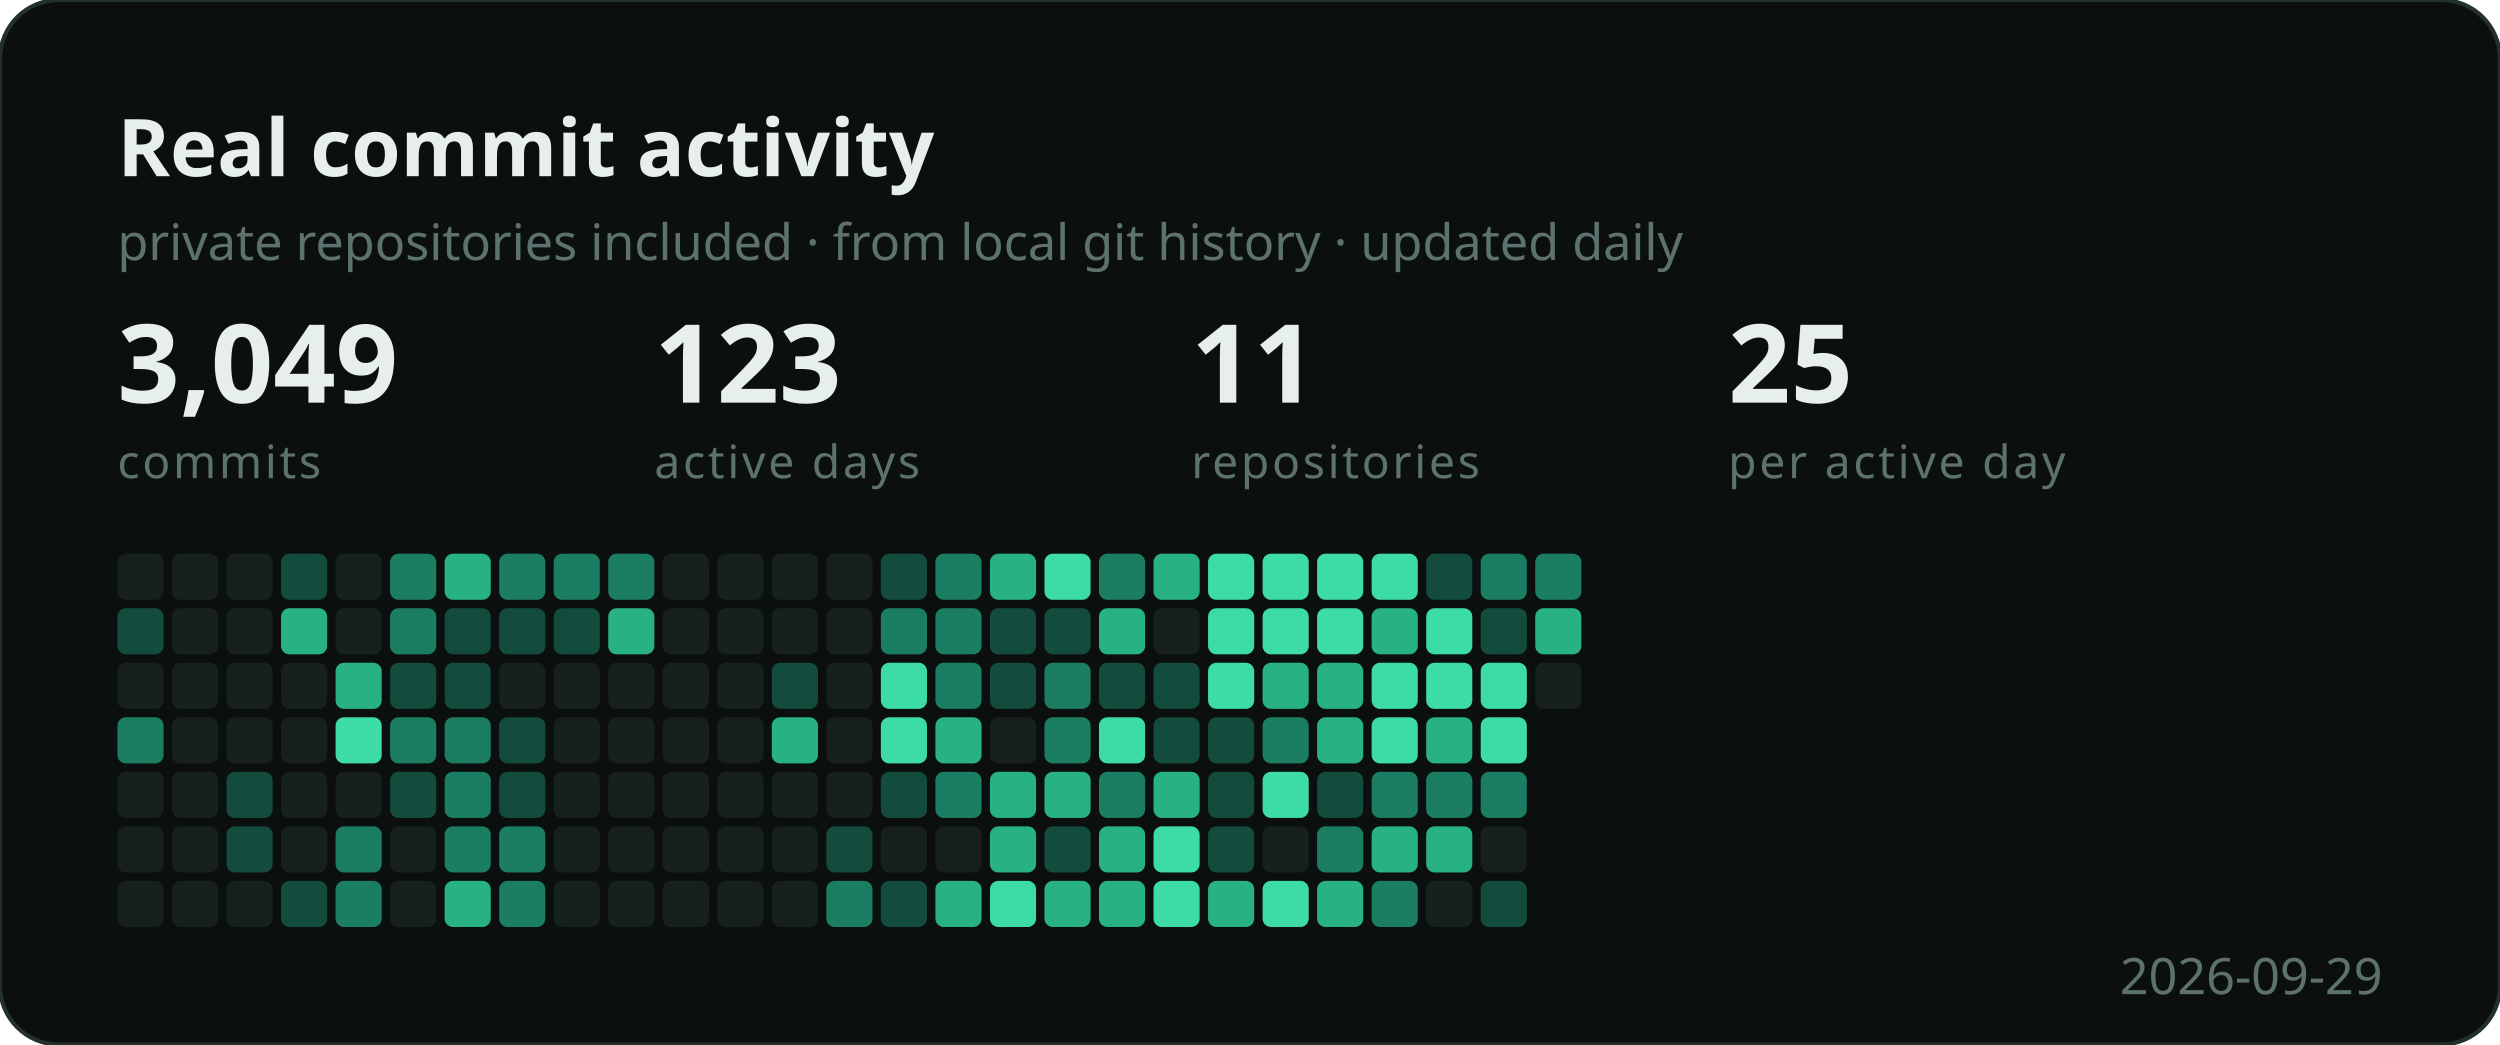
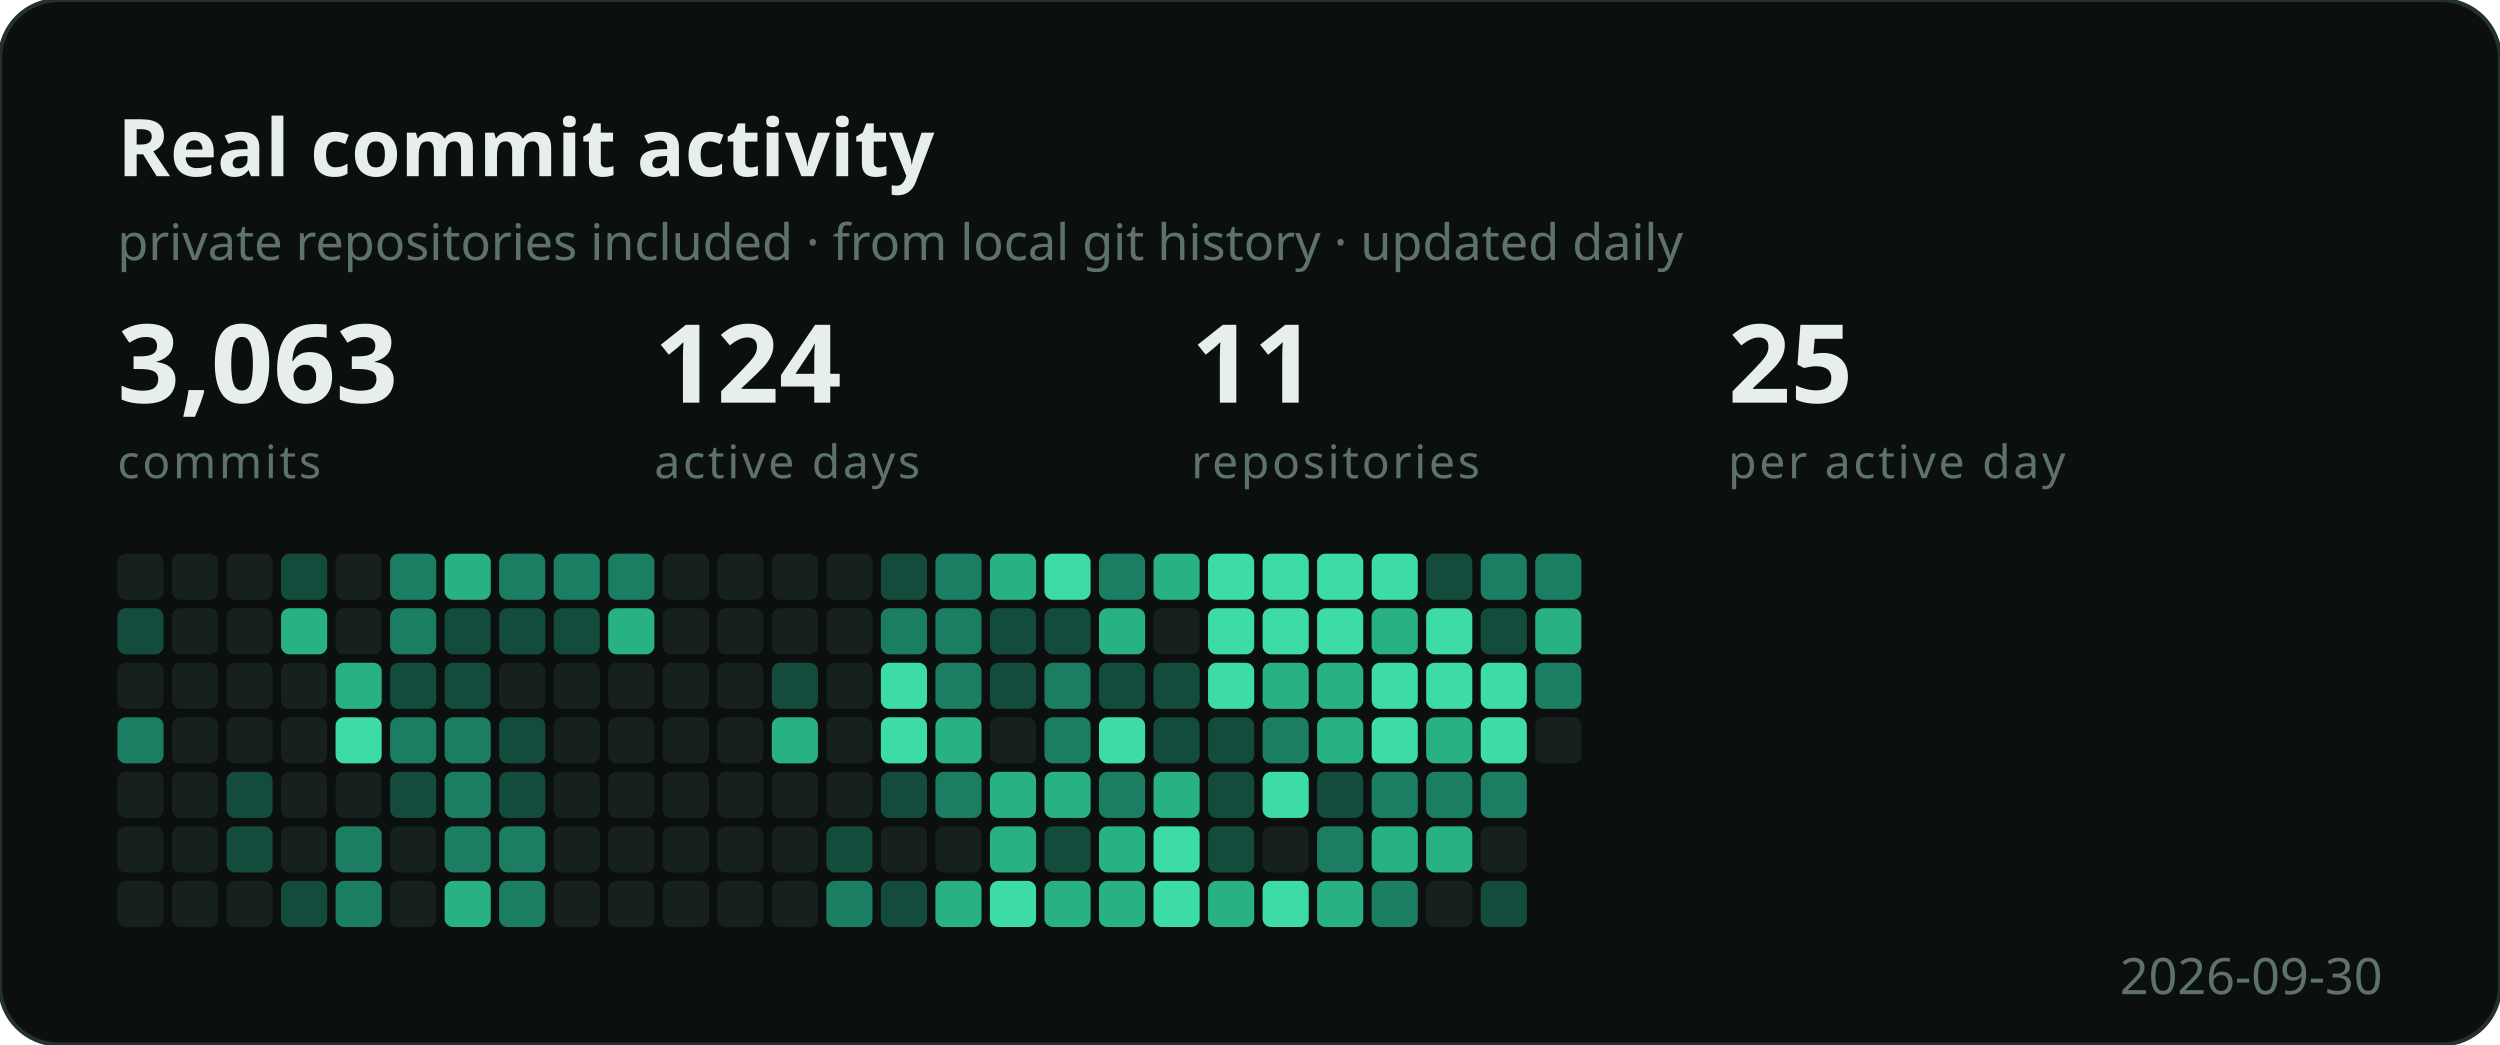
<svg xmlns="http://www.w3.org/2000/svg" width="596" height="249" viewBox="0 0 596 249" role="img" aria-label="Developer activity">
  <style>
    .b { font: 700 19px "Segoe UI", Ubuntu, sans-serif; fill: #e6efed; }
    .s { font: 400 12px "Segoe UI", Ubuntu, sans-serif; fill: #5d716e; }
    .n { font: 700 26px "Segoe UI", Ubuntu, sans-serif; fill: #e6efed; }
    .e { font: 400 11px "Segoe UI", Ubuntu, sans-serif; fill: #5d716e;
          letter-spacing: .06em; text-transform: uppercase; }
  </style>
  <rect width="596" height="249" rx="14" fill="#0b0f0e" stroke="#22302e" />
  <text x="28" y="42" class="b">Real commit activity</text>
  <text x="28" y="62" class="s">private repositories included · from local git history · updated daily</text>
-   <text x="28" y="96" class="n">3,049</text>
+   <text x="28" y="96" class="n">3,063</text>
  <text x="28" y="114" class="e">commits</text>
-   <text x="156" y="96" class="n">123</text>
+   <text x="156" y="96" class="n">124</text>
  <text x="156" y="114" class="e">active days</text>
  <text x="284" y="96" class="n">11</text>
  <text x="284" y="114" class="e">repositories</text>
  <text x="412" y="96" class="n">25</text>
  <text x="412" y="114" class="e">per active day</text>
  <g transform="translate(28,132)">
    <rect x="0" y="0" width="11" height="11" rx="2" fill="#16211f" />
    <rect x="0" y="13" width="11" height="11" rx="2" fill="#134b3c" />
    <rect x="0" y="26" width="11" height="11" rx="2" fill="#16211f" />
    <rect x="0" y="39" width="11" height="11" rx="2" fill="#1b7d61" />
    <rect x="0" y="52" width="11" height="11" rx="2" fill="#16211f" />
    <rect x="0" y="65" width="11" height="11" rx="2" fill="#16211f" />
    <rect x="0" y="78" width="11" height="11" rx="2" fill="#16211f" />
    <rect x="13" y="0" width="11" height="11" rx="2" fill="#16211f" />
    <rect x="13" y="13" width="11" height="11" rx="2" fill="#16211f" />
    <rect x="13" y="26" width="11" height="11" rx="2" fill="#16211f" />
    <rect x="13" y="39" width="11" height="11" rx="2" fill="#16211f" />
    <rect x="13" y="52" width="11" height="11" rx="2" fill="#16211f" />
    <rect x="13" y="65" width="11" height="11" rx="2" fill="#16211f" />
    <rect x="13" y="78" width="11" height="11" rx="2" fill="#16211f" />
    <rect x="26" y="0" width="11" height="11" rx="2" fill="#16211f" />
    <rect x="26" y="13" width="11" height="11" rx="2" fill="#16211f" />
    <rect x="26" y="26" width="11" height="11" rx="2" fill="#16211f" />
    <rect x="26" y="39" width="11" height="11" rx="2" fill="#16211f" />
    <rect x="26" y="52" width="11" height="11" rx="2" fill="#134b3c" />
    <rect x="26" y="65" width="11" height="11" rx="2" fill="#134b3c" />
    <rect x="26" y="78" width="11" height="11" rx="2" fill="#16211f" />
    <rect x="39" y="0" width="11" height="11" rx="2" fill="#134b3c" />
    <rect x="39" y="13" width="11" height="11" rx="2" fill="#28b184" />
    <rect x="39" y="26" width="11" height="11" rx="2" fill="#16211f" />
    <rect x="39" y="39" width="11" height="11" rx="2" fill="#16211f" />
    <rect x="39" y="52" width="11" height="11" rx="2" fill="#16211f" />
    <rect x="39" y="65" width="11" height="11" rx="2" fill="#16211f" />
    <rect x="39" y="78" width="11" height="11" rx="2" fill="#134b3c" />
    <rect x="52" y="0" width="11" height="11" rx="2" fill="#16211f" />
    <rect x="52" y="13" width="11" height="11" rx="2" fill="#16211f" />
    <rect x="52" y="26" width="11" height="11" rx="2" fill="#28b184" />
    <rect x="52" y="39" width="11" height="11" rx="2" fill="#3ddba6" />
    <rect x="52" y="52" width="11" height="11" rx="2" fill="#16211f" />
    <rect x="52" y="65" width="11" height="11" rx="2" fill="#1b7d61" />
    <rect x="52" y="78" width="11" height="11" rx="2" fill="#1b7d61" />
    <rect x="65" y="0" width="11" height="11" rx="2" fill="#1b7d61" />
    <rect x="65" y="13" width="11" height="11" rx="2" fill="#1b7d61" />
    <rect x="65" y="26" width="11" height="11" rx="2" fill="#134b3c" />
    <rect x="65" y="39" width="11" height="11" rx="2" fill="#1b7d61" />
    <rect x="65" y="52" width="11" height="11" rx="2" fill="#134b3c" />
    <rect x="65" y="65" width="11" height="11" rx="2" fill="#16211f" />
    <rect x="65" y="78" width="11" height="11" rx="2" fill="#16211f" />
    <rect x="78" y="0" width="11" height="11" rx="2" fill="#28b184" />
    <rect x="78" y="13" width="11" height="11" rx="2" fill="#134b3c" />
    <rect x="78" y="26" width="11" height="11" rx="2" fill="#134b3c" />
    <rect x="78" y="39" width="11" height="11" rx="2" fill="#1b7d61" />
    <rect x="78" y="52" width="11" height="11" rx="2" fill="#1b7d61" />
    <rect x="78" y="65" width="11" height="11" rx="2" fill="#1b7d61" />
    <rect x="78" y="78" width="11" height="11" rx="2" fill="#28b184" />
    <rect x="91" y="0" width="11" height="11" rx="2" fill="#1b7d61" />
    <rect x="91" y="13" width="11" height="11" rx="2" fill="#134b3c" />
    <rect x="91" y="26" width="11" height="11" rx="2" fill="#16211f" />
    <rect x="91" y="39" width="11" height="11" rx="2" fill="#134b3c" />
    <rect x="91" y="52" width="11" height="11" rx="2" fill="#134b3c" />
    <rect x="91" y="65" width="11" height="11" rx="2" fill="#1b7d61" />
    <rect x="91" y="78" width="11" height="11" rx="2" fill="#1b7d61" />
    <rect x="104" y="0" width="11" height="11" rx="2" fill="#1b7d61" />
    <rect x="104" y="13" width="11" height="11" rx="2" fill="#134b3c" />
    <rect x="104" y="26" width="11" height="11" rx="2" fill="#16211f" />
    <rect x="104" y="39" width="11" height="11" rx="2" fill="#16211f" />
    <rect x="104" y="52" width="11" height="11" rx="2" fill="#16211f" />
    <rect x="104" y="65" width="11" height="11" rx="2" fill="#16211f" />
    <rect x="104" y="78" width="11" height="11" rx="2" fill="#16211f" />
    <rect x="117" y="0" width="11" height="11" rx="2" fill="#1b7d61" />
    <rect x="117" y="13" width="11" height="11" rx="2" fill="#28b184" />
    <rect x="117" y="26" width="11" height="11" rx="2" fill="#16211f" />
    <rect x="117" y="39" width="11" height="11" rx="2" fill="#16211f" />
    <rect x="117" y="52" width="11" height="11" rx="2" fill="#16211f" />
    <rect x="117" y="65" width="11" height="11" rx="2" fill="#16211f" />
    <rect x="117" y="78" width="11" height="11" rx="2" fill="#16211f" />
    <rect x="130" y="0" width="11" height="11" rx="2" fill="#16211f" />
    <rect x="130" y="13" width="11" height="11" rx="2" fill="#16211f" />
    <rect x="130" y="26" width="11" height="11" rx="2" fill="#16211f" />
    <rect x="130" y="39" width="11" height="11" rx="2" fill="#16211f" />
    <rect x="130" y="52" width="11" height="11" rx="2" fill="#16211f" />
    <rect x="130" y="65" width="11" height="11" rx="2" fill="#16211f" />
    <rect x="130" y="78" width="11" height="11" rx="2" fill="#16211f" />
    <rect x="143" y="0" width="11" height="11" rx="2" fill="#16211f" />
    <rect x="143" y="13" width="11" height="11" rx="2" fill="#16211f" />
    <rect x="143" y="26" width="11" height="11" rx="2" fill="#16211f" />
    <rect x="143" y="39" width="11" height="11" rx="2" fill="#16211f" />
    <rect x="143" y="52" width="11" height="11" rx="2" fill="#16211f" />
    <rect x="143" y="65" width="11" height="11" rx="2" fill="#16211f" />
    <rect x="143" y="78" width="11" height="11" rx="2" fill="#16211f" />
    <rect x="156" y="0" width="11" height="11" rx="2" fill="#16211f" />
    <rect x="156" y="13" width="11" height="11" rx="2" fill="#16211f" />
    <rect x="156" y="26" width="11" height="11" rx="2" fill="#134b3c" />
    <rect x="156" y="39" width="11" height="11" rx="2" fill="#28b184" />
    <rect x="156" y="52" width="11" height="11" rx="2" fill="#16211f" />
    <rect x="156" y="65" width="11" height="11" rx="2" fill="#16211f" />
    <rect x="156" y="78" width="11" height="11" rx="2" fill="#16211f" />
    <rect x="169" y="0" width="11" height="11" rx="2" fill="#16211f" />
    <rect x="169" y="13" width="11" height="11" rx="2" fill="#16211f" />
    <rect x="169" y="26" width="11" height="11" rx="2" fill="#16211f" />
    <rect x="169" y="39" width="11" height="11" rx="2" fill="#16211f" />
    <rect x="169" y="52" width="11" height="11" rx="2" fill="#16211f" />
    <rect x="169" y="65" width="11" height="11" rx="2" fill="#134b3c" />
    <rect x="169" y="78" width="11" height="11" rx="2" fill="#1b7d61" />
    <rect x="182" y="0" width="11" height="11" rx="2" fill="#134b3c" />
    <rect x="182" y="13" width="11" height="11" rx="2" fill="#1b7d61" />
    <rect x="182" y="26" width="11" height="11" rx="2" fill="#3ddba6" />
    <rect x="182" y="39" width="11" height="11" rx="2" fill="#3ddba6" />
    <rect x="182" y="52" width="11" height="11" rx="2" fill="#134b3c" />
    <rect x="182" y="65" width="11" height="11" rx="2" fill="#16211f" />
    <rect x="182" y="78" width="11" height="11" rx="2" fill="#134b3c" />
    <rect x="195" y="0" width="11" height="11" rx="2" fill="#1b7d61" />
    <rect x="195" y="13" width="11" height="11" rx="2" fill="#1b7d61" />
    <rect x="195" y="26" width="11" height="11" rx="2" fill="#1b7d61" />
    <rect x="195" y="39" width="11" height="11" rx="2" fill="#28b184" />
    <rect x="195" y="52" width="11" height="11" rx="2" fill="#1b7d61" />
    <rect x="195" y="65" width="11" height="11" rx="2" fill="#16211f" />
    <rect x="195" y="78" width="11" height="11" rx="2" fill="#28b184" />
    <rect x="208" y="0" width="11" height="11" rx="2" fill="#28b184" />
    <rect x="208" y="13" width="11" height="11" rx="2" fill="#134b3c" />
    <rect x="208" y="26" width="11" height="11" rx="2" fill="#134b3c" />
    <rect x="208" y="39" width="11" height="11" rx="2" fill="#16211f" />
    <rect x="208" y="52" width="11" height="11" rx="2" fill="#28b184" />
    <rect x="208" y="65" width="11" height="11" rx="2" fill="#28b184" />
    <rect x="208" y="78" width="11" height="11" rx="2" fill="#3ddba6" />
    <rect x="221" y="0" width="11" height="11" rx="2" fill="#3ddba6" />
    <rect x="221" y="13" width="11" height="11" rx="2" fill="#134b3c" />
    <rect x="221" y="26" width="11" height="11" rx="2" fill="#1b7d61" />
    <rect x="221" y="39" width="11" height="11" rx="2" fill="#1b7d61" />
    <rect x="221" y="52" width="11" height="11" rx="2" fill="#28b184" />
    <rect x="221" y="65" width="11" height="11" rx="2" fill="#134b3c" />
    <rect x="221" y="78" width="11" height="11" rx="2" fill="#28b184" />
    <rect x="234" y="0" width="11" height="11" rx="2" fill="#1b7d61" />
    <rect x="234" y="13" width="11" height="11" rx="2" fill="#28b184" />
    <rect x="234" y="26" width="11" height="11" rx="2" fill="#134b3c" />
    <rect x="234" y="39" width="11" height="11" rx="2" fill="#3ddba6" />
    <rect x="234" y="52" width="11" height="11" rx="2" fill="#1b7d61" />
    <rect x="234" y="65" width="11" height="11" rx="2" fill="#28b184" />
    <rect x="234" y="78" width="11" height="11" rx="2" fill="#28b184" />
    <rect x="247" y="0" width="11" height="11" rx="2" fill="#28b184" />
    <rect x="247" y="13" width="11" height="11" rx="2" fill="#16211f" />
    <rect x="247" y="26" width="11" height="11" rx="2" fill="#134b3c" />
    <rect x="247" y="39" width="11" height="11" rx="2" fill="#134b3c" />
    <rect x="247" y="52" width="11" height="11" rx="2" fill="#28b184" />
    <rect x="247" y="65" width="11" height="11" rx="2" fill="#3ddba6" />
    <rect x="247" y="78" width="11" height="11" rx="2" fill="#3ddba6" />
    <rect x="260" y="0" width="11" height="11" rx="2" fill="#3ddba6" />
    <rect x="260" y="13" width="11" height="11" rx="2" fill="#3ddba6" />
    <rect x="260" y="26" width="11" height="11" rx="2" fill="#3ddba6" />
    <rect x="260" y="39" width="11" height="11" rx="2" fill="#134b3c" />
    <rect x="260" y="52" width="11" height="11" rx="2" fill="#134b3c" />
    <rect x="260" y="65" width="11" height="11" rx="2" fill="#134b3c" />
    <rect x="260" y="78" width="11" height="11" rx="2" fill="#28b184" />
    <rect x="273" y="0" width="11" height="11" rx="2" fill="#3ddba6" />
    <rect x="273" y="13" width="11" height="11" rx="2" fill="#3ddba6" />
    <rect x="273" y="26" width="11" height="11" rx="2" fill="#28b184" />
    <rect x="273" y="39" width="11" height="11" rx="2" fill="#1b7d61" />
    <rect x="273" y="52" width="11" height="11" rx="2" fill="#3ddba6" />
    <rect x="273" y="65" width="11" height="11" rx="2" fill="#16211f" />
    <rect x="273" y="78" width="11" height="11" rx="2" fill="#3ddba6" />
    <rect x="286" y="0" width="11" height="11" rx="2" fill="#3ddba6" />
    <rect x="286" y="13" width="11" height="11" rx="2" fill="#3ddba6" />
    <rect x="286" y="26" width="11" height="11" rx="2" fill="#28b184" />
    <rect x="286" y="39" width="11" height="11" rx="2" fill="#28b184" />
    <rect x="286" y="52" width="11" height="11" rx="2" fill="#134b3c" />
    <rect x="286" y="65" width="11" height="11" rx="2" fill="#1b7d61" />
    <rect x="286" y="78" width="11" height="11" rx="2" fill="#28b184" />
    <rect x="299" y="0" width="11" height="11" rx="2" fill="#3ddba6" />
    <rect x="299" y="13" width="11" height="11" rx="2" fill="#28b184" />
    <rect x="299" y="26" width="11" height="11" rx="2" fill="#3ddba6" />
    <rect x="299" y="39" width="11" height="11" rx="2" fill="#3ddba6" />
    <rect x="299" y="52" width="11" height="11" rx="2" fill="#1b7d61" />
    <rect x="299" y="65" width="11" height="11" rx="2" fill="#28b184" />
    <rect x="299" y="78" width="11" height="11" rx="2" fill="#1b7d61" />
    <rect x="312" y="0" width="11" height="11" rx="2" fill="#134b3c" />
    <rect x="312" y="13" width="11" height="11" rx="2" fill="#3ddba6" />
    <rect x="312" y="26" width="11" height="11" rx="2" fill="#3ddba6" />
    <rect x="312" y="39" width="11" height="11" rx="2" fill="#28b184" />
    <rect x="312" y="52" width="11" height="11" rx="2" fill="#1b7d61" />
    <rect x="312" y="65" width="11" height="11" rx="2" fill="#28b184" />
    <rect x="312" y="78" width="11" height="11" rx="2" fill="#16211f" />
    <rect x="325" y="0" width="11" height="11" rx="2" fill="#1b7d61" />
    <rect x="325" y="13" width="11" height="11" rx="2" fill="#134b3c" />
    <rect x="325" y="26" width="11" height="11" rx="2" fill="#3ddba6" />
    <rect x="325" y="39" width="11" height="11" rx="2" fill="#3ddba6" />
    <rect x="325" y="52" width="11" height="11" rx="2" fill="#1b7d61" />
    <rect x="325" y="65" width="11" height="11" rx="2" fill="#16211f" />
    <rect x="325" y="78" width="11" height="11" rx="2" fill="#134b3c" />
    <rect x="338" y="0" width="11" height="11" rx="2" fill="#1b7d61" />
    <rect x="338" y="13" width="11" height="11" rx="2" fill="#28b184" />
-     <rect x="338" y="26" width="11" height="11" rx="2" fill="#16211f" />
+     <rect x="338" y="26" width="11" height="11" rx="2" fill="#1b7d61" />
+     <rect x="338" y="39" width="11" height="11" rx="2" fill="#16211f" />
  </g>
-   <text x="568" y="237" class="s" text-anchor="end">2026-09-29</text>
+   <text x="568" y="237" class="s" text-anchor="end">2026-09-30</text>
</svg>
